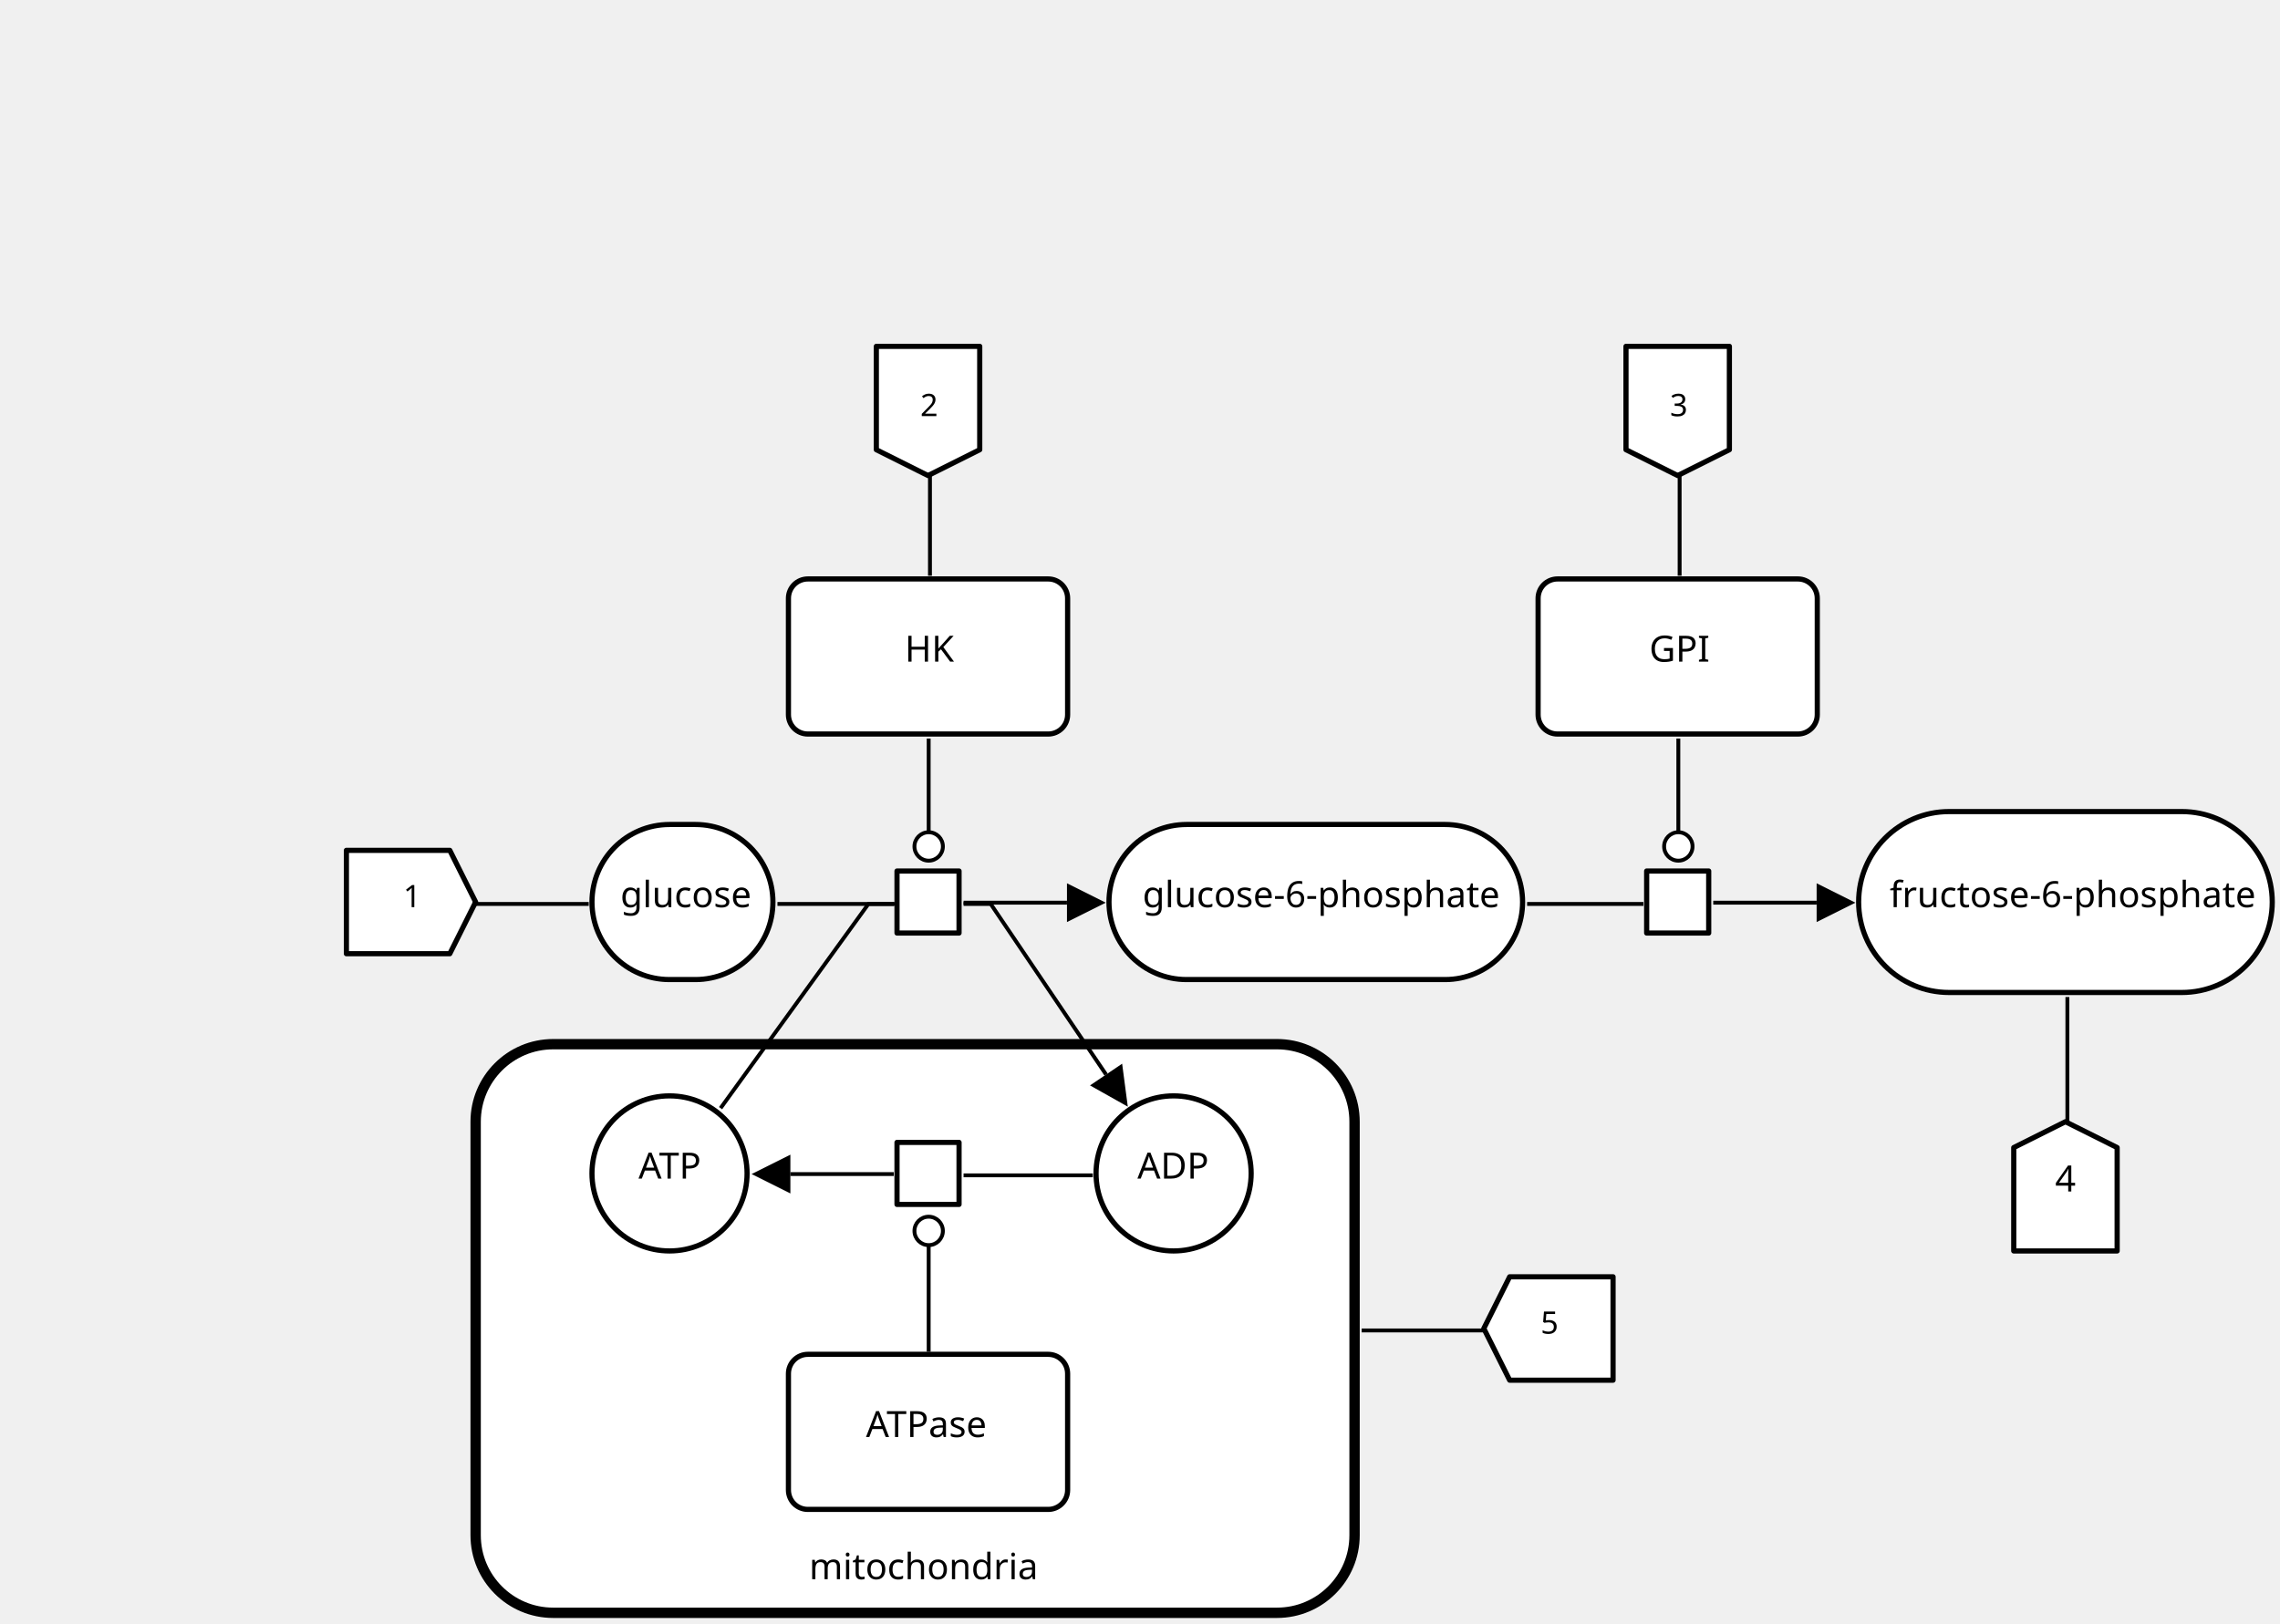
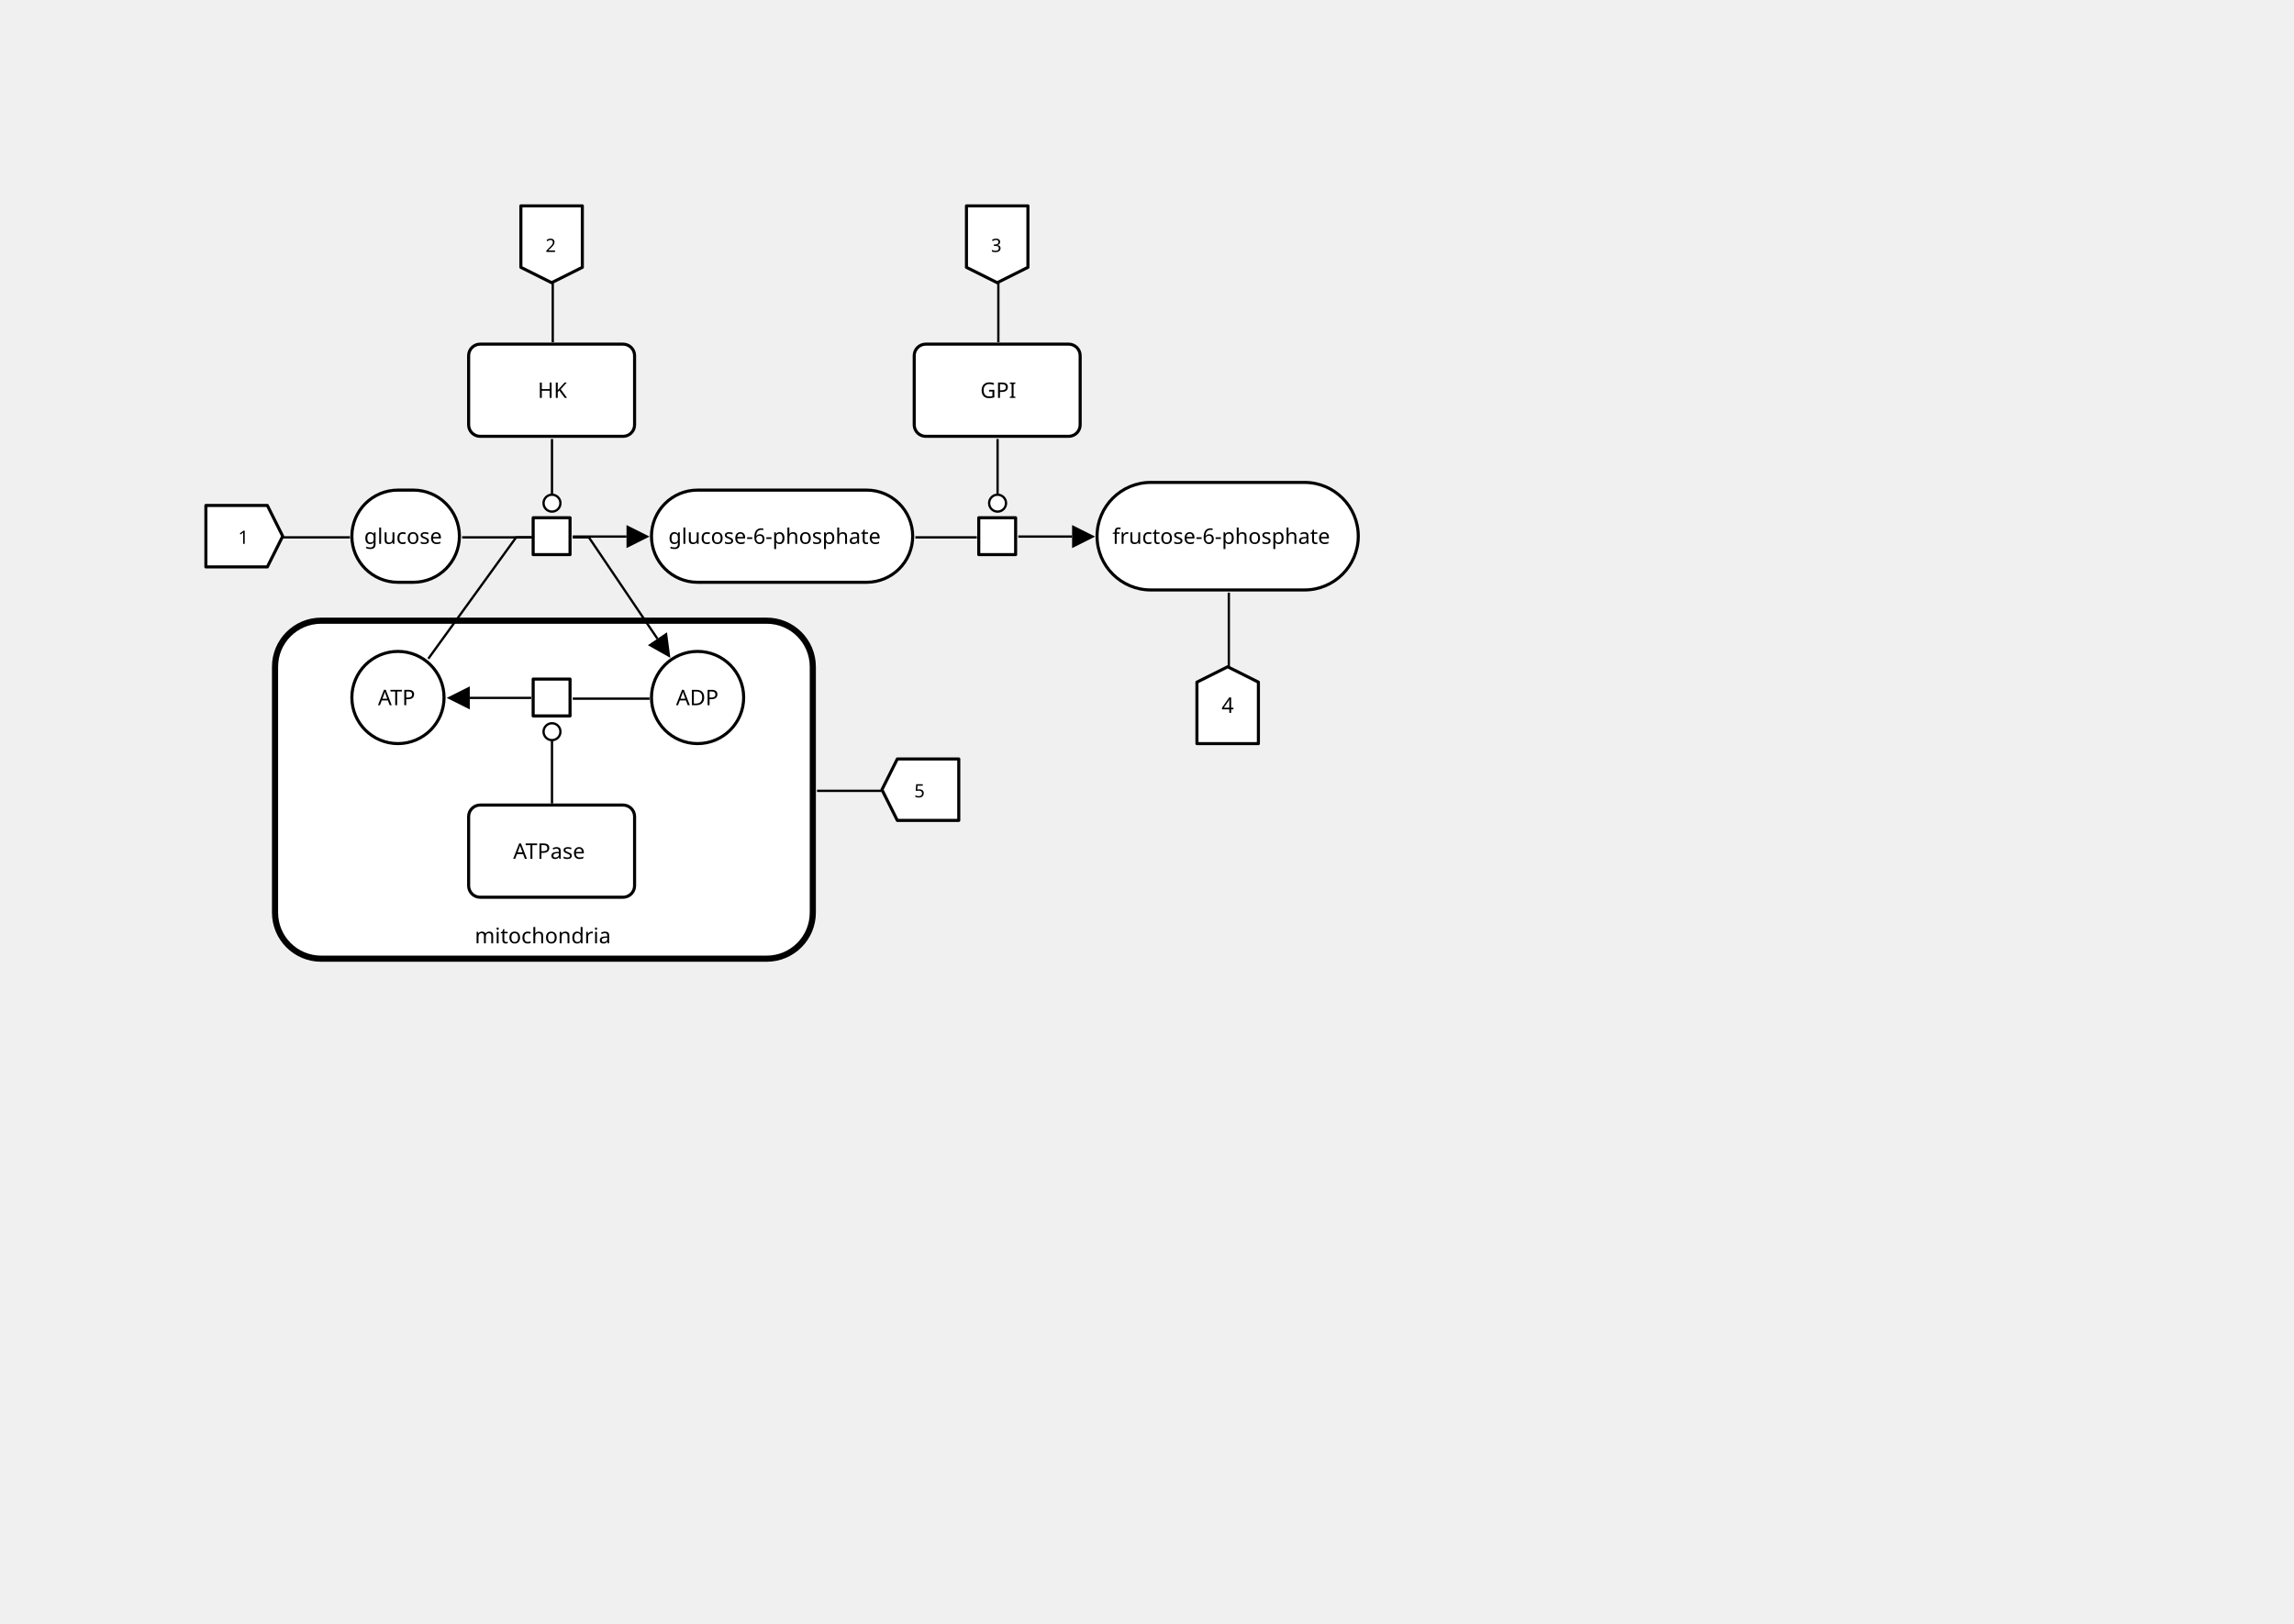
- <svg xmlns="http://www.w3.org/2000/svg" fill-opacity="1" color-rendering="auto" color-interpolation="auto" text-rendering="auto" stroke="black" stroke-linecap="square" width="882" stroke-miterlimit="10" shape-rendering="auto" stroke-opacity="1" fill="black" stroke-dasharray="none" font-weight="normal" stroke-width="1" height="628" font-family="'Dialog'" font-style="normal" stroke-linejoin="miter" font-size="12px" stroke-dashoffset="0" image-rendering="auto">
+ <svg xmlns="http://www.w3.org/2000/svg" fill-opacity="1" color-rendering="auto" color-interpolation="auto" text-rendering="auto" stroke="black" stroke-linecap="square" width="1493" stroke-miterlimit="10" shape-rendering="auto" stroke-opacity="1" fill="black" stroke-dasharray="none" font-weight="normal" stroke-width="1" height="1057" font-family="'Dialog'" font-style="normal" stroke-linejoin="miter" font-size="12px" stroke-dashoffset="0" image-rendering="auto">
  <defs id="genericDefs" />
  <g>
    <defs id="defs1">
      <clipPath clipPathUnits="userSpaceOnUse" id="clipPath1">
-         <path d="M0 0 L982 0 L982 728 L0 728 L0 0 Z" />
+         <path d="M0 0 L1859 0 L1859 1595 L0 1595 L0 0 Z" />
      </clipPath>
      <clipPath clipPathUnits="userSpaceOnUse" id="clipPath2">
        <path d="M0 0 L0 44 L54 44 L54 0 Z" />
      </clipPath>
      <clipPath clipPathUnits="userSpaceOnUse" id="clipPath3">
-         <path d="M0 0 L0 18 L18 18 L18 0 Z" />
+         <path d="M0 0 L0 18 L19 18 L19 0 Z" />
      </clipPath>
      <clipPath clipPathUnits="userSpaceOnUse" id="clipPath4">
-         <path d="M0 0 L0 17 L17 17 L17 0 Z" />
+         <path d="M0 0 L0 17 L18 17 L18 0 Z" />
      </clipPath>
      <clipPath clipPathUnits="userSpaceOnUse" id="clipPath5">
-         <path d="M0 0 L0 226 L346 226 L346 0 Z" />
+         <path d="M0 0 L0 226 L356 226 L356 0 Z" />
      </clipPath>
      <clipPath clipPathUnits="userSpaceOnUse" id="clipPath6">
-         <path d="M0 0 L0 23 L95 23 L95 0 Z" />
+         <path d="M0 0 L0 22 L103 22 L103 0 Z" />
      </clipPath>
      <clipPath clipPathUnits="userSpaceOnUse" id="clipPath7">
-         <path d="M0 0 L0 22 L94 22 L94 0 Z" />
+         <path d="M0 0 L0 21 L102 21 L102 0 Z" />
      </clipPath>
      <clipPath clipPathUnits="userSpaceOnUse" id="clipPath8">
-         <path d="M0 0 L0 74 L164 74 L164 0 Z" />
+         <path d="M0 0 L0 74 L174 74 L174 0 Z" />
      </clipPath>
      <clipPath clipPathUnits="userSpaceOnUse" id="clipPath9">
-         <path d="M0 0 L0 21 L147 21 L147 0 Z" />
+         <path d="M0 0 L0 20 L162 20 L162 0 Z" />
      </clipPath>
      <clipPath clipPathUnits="userSpaceOnUse" id="clipPath10">
-         <path d="M0 0 L0 20 L146 20 L146 0 Z" />
+         <path d="M0 0 L0 19 L161 19 L161 0 Z" />
      </clipPath>
      <clipPath clipPathUnits="userSpaceOnUse" id="clipPath11">
-         <path d="M0 0 L0 64 L164 64 L164 0 Z" />
+         <path d="M0 0 L0 64 L174 64 L174 0 Z" />
      </clipPath>
      <clipPath clipPathUnits="userSpaceOnUse" id="clipPath12">
-         <path d="M0 0 L0 21 L145 21 L145 0 Z" />
+         <path d="M0 0 L0 20 L160 20 L160 0 Z" />
      </clipPath>
      <clipPath clipPathUnits="userSpaceOnUse" id="clipPath13">
-         <path d="M0 0 L0 20 L144 20 L144 0 Z" />
+         <path d="M0 0 L0 19 L159 19 L159 0 Z" />
      </clipPath>
      <clipPath clipPathUnits="userSpaceOnUse" id="clipPath14">
        <path d="M0 0 L0 64 L112 64 L112 0 Z" />
      </clipPath>
      <clipPath clipPathUnits="userSpaceOnUse" id="clipPath15">
-         <path d="M0 0 L0 21 L30 21 L30 0 Z" />
+         <path d="M0 0 L0 20 L34 20 L34 0 Z" />
      </clipPath>
      <clipPath clipPathUnits="userSpaceOnUse" id="clipPath16">
-         <path d="M0 0 L0 20 L29 20 L29 0 Z" />
+         <path d="M0 0 L0 19 L33 19 L33 0 Z" />
      </clipPath>
      <clipPath clipPathUnits="userSpaceOnUse" id="clipPath17">
-         <path d="M0 0 L0 21 L59 21 L59 0 Z" />
+         <path d="M0 0 L0 20 L61 20 L61 0 Z" />
      </clipPath>
      <clipPath clipPathUnits="userSpaceOnUse" id="clipPath18">
-         <path d="M0 0 L0 20 L58 20 L58 0 Z" />
+         <path d="M0 0 L0 19 L60 19 L60 0 Z" />
      </clipPath>
      <clipPath clipPathUnits="userSpaceOnUse" id="clipPath19">
-         <path d="M0 0 L0 21 L34 21 L34 0 Z" />
+         <path d="M0 0 L0 20 L30 20 L30 0 Z" />
      </clipPath>
      <clipPath clipPathUnits="userSpaceOnUse" id="clipPath20">
-         <path d="M0 0 L0 20 L33 20 L33 0 Z" />
+         <path d="M0 0 L0 19 L29 19 L29 0 Z" />
      </clipPath>
      <clipPath clipPathUnits="userSpaceOnUse" id="clipPath21">
        <path d="M0 0 L0 64 L74 64 L74 0 Z" />
      </clipPath>
      <clipPath clipPathUnits="userSpaceOnUse" id="clipPath22">
-         <path d="M0 0 L0 21 L60 21 L60 0 Z" />
+         <path d="M0 0 L0 20 L66 20 L66 0 Z" />
      </clipPath>
      <clipPath clipPathUnits="userSpaceOnUse" id="clipPath23">
-         <path d="M0 0 L0 20 L59 20 L59 0 Z" />
+         <path d="M0 0 L0 19 L65 19 L65 0 Z" />
      </clipPath>
      <clipPath clipPathUnits="userSpaceOnUse" id="clipPath24">
        <path d="M0 0 L0 64 L64 64 L64 0 Z" />
      </clipPath>
      <clipPath clipPathUnits="userSpaceOnUse" id="clipPath25">
-         <path d="M0 0 L0 21 L36 21 L36 0 Z" />
+         <path d="M0 0 L0 20 L37 20 L37 0 Z" />
      </clipPath>
      <clipPath clipPathUnits="userSpaceOnUse" id="clipPath26">
-         <path d="M0 0 L0 20 L35 20 L35 0 Z" />
+         <path d="M0 0 L0 19 L36 19 L36 0 Z" />
      </clipPath>
      <clipPath clipPathUnits="userSpaceOnUse" id="clipPath27">
-         <path d="M0 0 L0 21 L39 21 L39 0 Z" />
+         <path d="M0 0 L0 20 L40 20 L40 0 Z" />
      </clipPath>
      <clipPath clipPathUnits="userSpaceOnUse" id="clipPath28">
-         <path d="M0 0 L0 20 L38 20 L38 0 Z" />
+         <path d="M0 0 L0 19 L39 19 L39 0 Z" />
      </clipPath>
      <clipPath clipPathUnits="userSpaceOnUse" id="clipPath29">
        <path d="M0 0 L0 54 L44 54 L44 0 Z" />
      </clipPath>
      <clipPath clipPathUnits="userSpaceOnUse" id="clipPath30">
-         <path d="M0 0 L0 21 L19 21 L19 0 Z" />
+         <path d="M0 0 L0 20 L20 20 L20 0 Z" />
      </clipPath>
      <clipPath clipPathUnits="userSpaceOnUse" id="clipPath31">
-         <path d="M0 0 L0 20 L18 20 L18 0 Z" />
+         <path d="M0 0 L0 19 L19 19 L19 0 Z" />
      </clipPath>
      <clipPath clipPathUnits="userSpaceOnUse" id="clipPath32">
        <path d="M0 0 L0 28 L28 28 L28 0 Z" />
      </clipPath>
      <clipPath clipPathUnits="userSpaceOnUse" id="clipPath33">
-         <path d="M0 0 L0 2 L52 2 L52 0 Z" />
+         <path d="M0 0 L0 17 L52 17 L52 0 Z" />
      </clipPath>
      <clipPath clipPathUnits="userSpaceOnUse" id="clipPath34">
        <path d="M0 0 L0 51 L3 51 L3 0 Z" />
      </clipPath>
      <clipPath clipPathUnits="userSpaceOnUse" id="clipPath35">
+         <path d="M0 0 L0 80 L66 80 L66 0 Z" />
+       </clipPath>
+       <clipPath clipPathUnits="userSpaceOnUse" id="clipPath36">
+         <path d="M0 0 L0 2 L42 2 L42 0 Z" />
+       </clipPath>
+       <clipPath clipPathUnits="userSpaceOnUse" id="clipPath37">
+         <path d="M0 0 L0 55 L13 55 L13 0 Z" />
+       </clipPath>
+       <clipPath clipPathUnits="userSpaceOnUse" id="clipPath38">
        <path d="M0 0 L0 2 L47 2 L47 0 Z" />
      </clipPath>
-       <clipPath clipPathUnits="userSpaceOnUse" id="clipPath36">
-         <path d="M0 0 L0 81 L70 81 L70 0 Z" />
-       </clipPath>
-       <clipPath clipPathUnits="userSpaceOnUse" id="clipPath37">
-         <path d="M0 0 L0 17 L57 17 L57 0 Z" />
-       </clipPath>
-       <clipPath clipPathUnits="userSpaceOnUse" id="clipPath38">
+       <clipPath clipPathUnits="userSpaceOnUse" id="clipPath39">
        <path d="M0 0 L0 43 L3 43 L3 0 Z" />
-       </clipPath>
-       <clipPath clipPathUnits="userSpaceOnUse" id="clipPath39">
-         <path d="M0 0 L0 55 L13 55 L13 0 Z" />
      </clipPath>
      <clipPath clipPathUnits="userSpaceOnUse" id="clipPath40">
        <path d="M0 0 L0 3 L48 3 L48 0 Z" />
      </clipPath>
      <clipPath clipPathUnits="userSpaceOnUse" id="clipPath41">
-         <path d="M0 0 L0 3 L50 3 L50 0 Z" />
+         <path d="M0 0 L0 49 L13 49 L13 0 Z" />
      </clipPath>
      <clipPath clipPathUnits="userSpaceOnUse" id="clipPath42">
-         <path d="M0 0 L0 49 L13 49 L13 0 Z" />
+         <path d="M0 0 L0 81 L70 81 L70 0 Z" />
      </clipPath>
      <clipPath clipPathUnits="userSpaceOnUse" id="clipPath43">
-         <path d="M0 0 L0 80 L66 80 L66 0 Z" />
+         <path d="M0 0 L0 2 L52 2 L52 0 Z" />
+       </clipPath>
+       <clipPath clipPathUnits="userSpaceOnUse" id="clipPath44">
+         <path d="M0 0 L0 3 L45 3 L45 0 Z" />
+       </clipPath>
+       <clipPath clipPathUnits="userSpaceOnUse" id="clipPath45">
+         <path d="M0 0 L0 17 L57 17 L57 0 Z" />
      </clipPath>
    </defs>
    <g stroke-linecap="round" transform="translate(573,493)" fill="white" text-rendering="optimizeLegibility" image-rendering="optimizeQuality" font-family="sans-serif" stroke-linejoin="round" stroke="white" stroke-width="2">
      <path d="M11 1 L51 1 L51 41 L11 41 L1 21 Z" fill-rule="evenodd" clip-path="url(#clipPath2)" stroke="none" />
      <path fill="none" d="M11 1 L51 1 L51 41 L11 41 L1 21 Z" clip-path="url(#clipPath2)" fill-rule="evenodd" stroke="rgb(1,1,1)" />
    </g>
-     <g fill="rgb(1,1,1)" text-rendering="optimizeLegibility" transform="translate(591,506)" stroke="rgb(1,1,1)" image-rendering="optimizeQuality">
-       <text x="5" xml:space="preserve" y="10" clip-path="url(#clipPath4)" stroke="none">5</text>
-     </g>
-     <g stroke-linecap="round" transform="translate(182,402)" fill="white" text-rendering="optimizeLegibility" image-rendering="optimizeQuality" font-family="sans-serif" stroke-linejoin="round" stroke="white" stroke-width="4">
-       <path d="M2 32 L2 192 C2 208.569 15.431 222 32 222 L312 222 C328.568 222 342 208.569 342 192 L342 32 C342 15.431 328.568 2 312 2 L32 2 C15.431 2 2 15.431 2 32 Z" stroke="none" clip-path="url(#clipPath5)" />
-       <path fill="none" d="M2 32 L2 192 C2 208.569 15.431 222 32 222 L312 222 C328.568 222 342 208.569 342 192 L342 32 C342 15.431 328.568 2 312 2 L32 2 C15.431 2 2 15.431 2 32 Z" clip-path="url(#clipPath5)" stroke="rgb(1,1,1)" />
-     </g>
-     <g fill="rgb(1,1,1)" text-rendering="optimizeLegibility" font-size="14px" transform="translate(307,598)" stroke="rgb(1,1,1)" image-rendering="optimizeQuality">
-       <text x="6" xml:space="preserve" y="13" clip-path="url(#clipPath7)" stroke="none">mitochondria</text>
-     </g>
-     <g stroke-linecap="round" transform="translate(718,313)" fill="white" text-rendering="optimizeLegibility" image-rendering="optimizeQuality" font-family="sans-serif" stroke-linejoin="round" stroke="white" stroke-width="2">
-       <path d="M1 36 L1 36 C1 55.33 16.67 71 36 71 L126 71 C145.33 71 161 55.33 161 36 L161 36 C161 16.67 145.33 1 126 1 L36 1 C16.67 1 1 16.67 1 36 Z" stroke="none" clip-path="url(#clipPath8)" />
-       <path fill="none" d="M1 36 L1 36 C1 55.33 16.67 71 36 71 L126 71 C145.33 71 161 55.33 161 36 L161 36 C161 16.67 145.33 1 126 1 L36 1 C16.67 1 1 16.67 1 36 Z" clip-path="url(#clipPath8)" stroke="rgb(1,1,1)" />
-     </g>
-     <g fill="rgb(1,1,1)" text-rendering="optimizeLegibility" font-size="14px" transform="translate(726,339)" stroke="rgb(1,1,1)" image-rendering="optimizeQuality">
-       <text x="5" xml:space="preserve" y="12" clip-path="url(#clipPath10)" stroke="none">fructose-6-phosphate</text>
-     </g>
-     <g stroke-linecap="round" transform="translate(428,318)" fill="white" text-rendering="optimizeLegibility" image-rendering="optimizeQuality" font-family="sans-serif" stroke-linejoin="round" stroke="white" stroke-width="2">
-       <path d="M1 31 L1 31 C1 47.569 14.431 61 31 61 L131 61 C147.569 61 161 47.569 161 31 L161 31 C161 14.431 147.569 1 131 1 L31 1 C14.431 1 1 14.431 1 31 Z" stroke="none" clip-path="url(#clipPath11)" />
-       <path fill="none" d="M1 31 L1 31 C1 47.569 14.431 61 31 61 L131 61 C147.569 61 161 47.569 161 31 L161 31 C161 14.431 147.569 1 131 1 L31 1 C14.431 1 1 14.431 1 31 Z" clip-path="url(#clipPath11)" stroke="black" />
-     </g>
-     <g text-rendering="optimizeLegibility" font-size="14px" transform="translate(437,339)" image-rendering="optimizeQuality">
-       <text x="5" xml:space="preserve" y="12" clip-path="url(#clipPath13)" stroke="none">glucose-6-phosphate</text>
+     <g fill="rgb(1,1,1)" text-rendering="optimizeLegibility" transform="translate(590,506)" stroke="rgb(1,1,1)" image-rendering="optimizeQuality">
+       <text x="5" xml:space="preserve" y="13" clip-path="url(#clipPath4)" stroke="none">5</text>
+     </g>
+     <g stroke-linecap="round" transform="translate(177,402)" fill="white" text-rendering="optimizeLegibility" image-rendering="optimizeQuality" font-family="sans-serif" stroke-linejoin="round" stroke="white" stroke-width="4">
+       <path d="M2 32 L2 192 C2 208.569 15.431 222 32 222 L322 222 C338.568 222 352 208.569 352 192 L352 32 C352 15.431 338.568 2 322 2 L32 2 C15.431 2 2 15.431 2 32 Z" stroke="none" clip-path="url(#clipPath5)" />
+       <path fill="none" d="M2 32 L2 192 C2 208.569 15.431 222 32 222 L322 222 C338.568 222 352 208.569 352 192 L352 32 C352 15.431 338.568 2 322 2 L32 2 C15.431 2 2 15.431 2 32 Z" clip-path="url(#clipPath5)" stroke="rgb(1,1,1)" />
+     </g>
+     <g fill="rgb(1,1,1)" text-rendering="optimizeLegibility" font-size="14px" transform="translate(303,599)" stroke="rgb(1,1,1)" image-rendering="optimizeQuality">
+       <text x="6" xml:space="preserve" y="15" clip-path="url(#clipPath7)" stroke="none">mitochondria</text>
+     </g>
+     <g stroke-linecap="round" transform="translate(713,313)" fill="white" text-rendering="optimizeLegibility" image-rendering="optimizeQuality" font-family="sans-serif" stroke-linejoin="round" stroke="white" stroke-width="2">
+       <path d="M1 36 L1 36 C1 55.33 16.67 71 36 71 L136 71 C155.33 71 171 55.33 171 36 L171 36 C171 16.67 155.33 1 136 1 L36 1 C16.67 1 1 16.67 1 36 Z" stroke="none" clip-path="url(#clipPath8)" />
+       <path fill="none" d="M1 36 L1 36 C1 55.33 16.67 71 36 71 L136 71 C155.33 71 171 55.33 171 36 L171 36 C171 16.67 155.33 1 136 1 L36 1 C16.67 1 1 16.67 1 36 Z" clip-path="url(#clipPath8)" stroke="rgb(1,1,1)" />
+     </g>
+     <g fill="rgb(1,1,1)" text-rendering="optimizeLegibility" font-size="14px" transform="translate(719,340)" stroke="rgb(1,1,1)" image-rendering="optimizeQuality">
+       <text x="5" xml:space="preserve" y="14" clip-path="url(#clipPath10)" stroke="none">fructose-6-phosphate</text>
+     </g>
+     <g stroke-linecap="round" transform="translate(423,318)" fill="white" text-rendering="optimizeLegibility" image-rendering="optimizeQuality" font-family="sans-serif" stroke-linejoin="round" stroke="white" stroke-width="2">
+       <path d="M1 31 L1 31 C1 47.569 14.431 61 31 61 L141 61 C157.569 61 171 47.569 171 31 L171 31 C171 14.431 157.569 1 141 1 L31 1 C14.431 1 1 14.431 1 31 Z" stroke="none" clip-path="url(#clipPath11)" />
+       <path fill="none" d="M1 31 L1 31 C1 47.569 14.431 61 31 61 L141 61 C157.569 61 171 47.569 171 31 L171 31 C171 14.431 157.569 1 141 1 L31 1 C14.431 1 1 14.431 1 31 Z" clip-path="url(#clipPath11)" stroke="black" />
+     </g>
+     <g text-rendering="optimizeLegibility" font-size="14px" transform="translate(430,340)" image-rendering="optimizeQuality">
+       <text x="5" xml:space="preserve" y="14" clip-path="url(#clipPath13)" stroke="none">glucose-6-phosphate</text>
+     </g>
+     <g stroke-linecap="round" transform="translate(594,223)" fill="white" text-rendering="optimizeLegibility" image-rendering="optimizeQuality" font-family="sans-serif" stroke-linejoin="round" stroke="white" stroke-width="2">
+       <path d="M1 8.5 L1 53.5 C1 57.642 4.358 61 8.5 61 L101.5 61 C105.642 61 109 57.642 109 53.5 L109 8.5 C109 4.358 105.642 1 101.5 1 L8.5 1 C4.358 1 1 4.358 1 8.5 Z" stroke="none" clip-path="url(#clipPath14)" />
+       <path fill="none" d="M1 8.5 L1 53.5 C1 57.642 4.358 61 8.5 61 L101.5 61 C105.642 61 109 57.642 109 53.5 L109 8.5 C109 4.358 105.642 1 101.5 1 L8.5 1 C4.358 1 1 4.358 1 8.5 Z" clip-path="url(#clipPath14)" stroke="black" />
+     </g>
+     <g text-rendering="optimizeLegibility" font-size="14px" transform="translate(633,245)" image-rendering="optimizeQuality">
+       <text x="5" xml:space="preserve" y="14" clip-path="url(#clipPath16)" stroke="none">GPI</text>
+     </g>
+     <g stroke-linecap="round" transform="translate(304,523)" fill="white" text-rendering="optimizeLegibility" image-rendering="optimizeQuality" font-family="sans-serif" stroke-linejoin="round" stroke="white" stroke-width="2">
+       <path d="M1 8.5 L1 53.5 C1 57.642 4.358 61 8.5 61 L101.5 61 C105.642 61 109 57.642 109 53.5 L109 8.5 C109 4.358 105.642 1 101.5 1 L8.5 1 C4.358 1 1 4.358 1 8.5 Z" stroke="none" clip-path="url(#clipPath14)" />
+       <path fill="none" d="M1 8.5 L1 53.5 C1 57.642 4.358 61 8.5 61 L101.5 61 C105.642 61 109 57.642 109 53.5 L109 8.5 C109 4.358 105.642 1 101.5 1 L8.5 1 C4.358 1 1 4.358 1 8.5 Z" clip-path="url(#clipPath14)" stroke="black" />
+     </g>
+     <g text-rendering="optimizeLegibility" font-size="14px" transform="translate(329,545)" image-rendering="optimizeQuality">
+       <text x="5" xml:space="preserve" y="14" clip-path="url(#clipPath18)" stroke="none">ATPase</text>
    </g>
    <g stroke-linecap="round" transform="translate(304,223)" fill="white" text-rendering="optimizeLegibility" image-rendering="optimizeQuality" font-family="sans-serif" stroke-linejoin="round" stroke="white" stroke-width="2">
      <path d="M1 8.5 L1 53.5 C1 57.642 4.358 61 8.5 61 L101.5 61 C105.642 61 109 57.642 109 53.5 L109 8.5 C109 4.358 105.642 1 101.5 1 L8.5 1 C4.358 1 1 4.358 1 8.5 Z" stroke="none" clip-path="url(#clipPath14)" />
      <path fill="none" d="M1 8.5 L1 53.5 C1 57.642 4.358 61 8.5 61 L101.5 61 C105.642 61 109 57.642 109 53.5 L109 8.5 C109 4.358 105.642 1 101.5 1 L8.5 1 C4.358 1 1 4.358 1 8.5 Z" clip-path="url(#clipPath14)" stroke="black" />
    </g>
-     <g text-rendering="optimizeLegibility" font-size="14px" transform="translate(345,244)" image-rendering="optimizeQuality">
-       <text x="5" xml:space="preserve" y="12" clip-path="url(#clipPath16)" stroke="none">HK</text>
-     </g>
-     <g stroke-linecap="round" transform="translate(304,523)" fill="white" text-rendering="optimizeLegibility" image-rendering="optimizeQuality" font-family="sans-serif" stroke-linejoin="round" stroke="white" stroke-width="2">
-       <path d="M1 8.5 L1 53.5 C1 57.642 4.358 61 8.5 61 L101.5 61 C105.642 61 109 57.642 109 53.5 L109 8.5 C109 4.358 105.642 1 101.5 1 L8.5 1 C4.358 1 1 4.358 1 8.5 Z" stroke="none" clip-path="url(#clipPath14)" />
-       <path fill="none" d="M1 8.5 L1 53.5 C1 57.642 4.358 61 8.5 61 L101.5 61 C105.642 61 109 57.642 109 53.5 L109 8.5 C109 4.358 105.642 1 101.5 1 L8.5 1 C4.358 1 1 4.358 1 8.5 Z" clip-path="url(#clipPath14)" stroke="black" />
-     </g>
-     <g text-rendering="optimizeLegibility" font-size="14px" transform="translate(330,544)" image-rendering="optimizeQuality">
-       <text x="5" xml:space="preserve" y="12" clip-path="url(#clipPath18)" stroke="none">ATPase</text>
-     </g>
-     <g stroke-linecap="round" transform="translate(594,223)" fill="white" text-rendering="optimizeLegibility" image-rendering="optimizeQuality" font-family="sans-serif" stroke-linejoin="round" stroke="white" stroke-width="2">
-       <path d="M1 8.5 L1 53.5 C1 57.642 4.358 61 8.5 61 L101.5 61 C105.642 61 109 57.642 109 53.5 L109 8.5 C109 4.358 105.642 1 101.5 1 L8.5 1 C4.358 1 1 4.358 1 8.5 Z" stroke="none" clip-path="url(#clipPath14)" />
-       <path fill="none" d="M1 8.5 L1 53.5 C1 57.642 4.358 61 8.5 61 L101.5 61 C105.642 61 109 57.642 109 53.5 L109 8.5 C109 4.358 105.642 1 101.5 1 L8.5 1 C4.358 1 1 4.358 1 8.5 Z" clip-path="url(#clipPath14)" stroke="black" />
-     </g>
-     <g text-rendering="optimizeLegibility" font-size="14px" transform="translate(633,244)" image-rendering="optimizeQuality">
-       <text x="5" xml:space="preserve" y="12" clip-path="url(#clipPath20)" stroke="none">GPI</text>
+     <g text-rendering="optimizeLegibility" font-size="14px" transform="translate(345,245)" image-rendering="optimizeQuality">
+       <text x="5" xml:space="preserve" y="14" clip-path="url(#clipPath20)" stroke="none">HK</text>
    </g>
    <g stroke-linecap="round" transform="translate(228,318)" fill="white" text-rendering="optimizeLegibility" image-rendering="optimizeQuality" font-family="sans-serif" stroke-linejoin="round" stroke="white" stroke-width="2">
      <path d="M1 31 L1 31 C1 47.569 14.431 61 31 61 L41 61 C57.569 61 71 47.569 71 31 L71 31 C71 14.431 57.569 1 41 1 L31 1 C14.431 1 1 14.431 1 31 Z" stroke="none" clip-path="url(#clipPath21)" />
      <path fill="none" d="M1 31 L1 31 C1 47.569 14.431 61 31 61 L41 61 C57.569 61 71 47.569 71 31 L71 31 C71 14.431 57.569 1 41 1 L31 1 C14.431 1 1 14.431 1 31 Z" clip-path="url(#clipPath21)" stroke="black" />
    </g>
-     <g text-rendering="optimizeLegibility" font-size="14px" transform="translate(235,339)" image-rendering="optimizeQuality">
-       <text x="5" xml:space="preserve" y="12" clip-path="url(#clipPath23)" stroke="none">glucose</text>
+     <g text-rendering="optimizeLegibility" font-size="14px" transform="translate(232,340)" image-rendering="optimizeQuality">
+       <text x="5" xml:space="preserve" y="14" clip-path="url(#clipPath23)" stroke="none">glucose</text>
    </g>
    <g stroke-linecap="round" transform="translate(228,423)" fill="white" text-rendering="optimizeLegibility" image-rendering="optimizeQuality" font-family="sans-serif" stroke-linejoin="round" stroke="white" stroke-width="2">
      <path d="M1 31 L1 31 C1 47.569 14.431 61 31 61 L31 61 C47.569 61 61 47.569 61 31 L61 31 C61 14.431 47.569 1 31 1 L31 1 C14.431 1 1 14.431 1 31 Z" stroke="none" clip-path="url(#clipPath24)" />
      <path fill="none" d="M1 31 L1 31 C1 47.569 14.431 61 31 61 L31 61 C47.569 61 61 47.569 61 31 L61 31 C61 14.431 47.569 1 31 1 L31 1 C14.431 1 1 14.431 1 31 Z" clip-path="url(#clipPath24)" stroke="black" />
    </g>
-     <g text-rendering="optimizeLegibility" font-size="14px" transform="translate(242,444)" image-rendering="optimizeQuality">
-       <text x="5" xml:space="preserve" y="12" clip-path="url(#clipPath26)" stroke="none">ATP</text>
+     <g text-rendering="optimizeLegibility" font-size="14px" transform="translate(241,445)" image-rendering="optimizeQuality">
+       <text x="5" xml:space="preserve" y="14" clip-path="url(#clipPath26)" stroke="none">ATP</text>
    </g>
    <g stroke-linecap="round" transform="translate(423,423)" fill="white" text-rendering="optimizeLegibility" image-rendering="optimizeQuality" font-family="sans-serif" stroke-linejoin="round" stroke="white" stroke-width="2">
      <path d="M1 31 L1 31 C1 47.569 14.431 61 31 61 L31 61 C47.569 61 61 47.569 61 31 L61 31 C61 14.431 47.569 1 31 1 L31 1 C14.431 1 1 14.431 1 31 Z" stroke="none" clip-path="url(#clipPath24)" />
      <path fill="none" d="M1 31 L1 31 C1 47.569 14.431 61 31 61 L31 61 C47.569 61 61 47.569 61 31 L61 31 C61 14.431 47.569 1 31 1 L31 1 C14.431 1 1 14.431 1 31 Z" clip-path="url(#clipPath24)" stroke="black" />
    </g>
-     <g text-rendering="optimizeLegibility" font-size="14px" transform="translate(435,444)" image-rendering="optimizeQuality">
-       <text x="5" xml:space="preserve" y="12" clip-path="url(#clipPath28)" stroke="none">ADP</text>
+     <g text-rendering="optimizeLegibility" font-size="14px" transform="translate(435,445)" image-rendering="optimizeQuality">
+       <text x="5" xml:space="preserve" y="14" clip-path="url(#clipPath28)" stroke="none">ADP</text>
+     </g>
+     <g stroke-linecap="round" transform="translate(133,328)" fill="white" text-rendering="optimizeLegibility" image-rendering="optimizeQuality" font-family="sans-serif" stroke-linejoin="round" stroke="white" stroke-width="2">
+       <path d="M1 1 L41 1 L51 21 L41 41 L1 41 Z" fill-rule="evenodd" clip-path="url(#clipPath2)" stroke="none" />
+       <path fill="none" d="M1 1 L41 1 L51 21 L41 41 L1 41 Z" clip-path="url(#clipPath2)" fill-rule="evenodd" stroke="rgb(1,1,1)" />
+     </g>
+     <g fill="rgb(1,1,1)" text-rendering="optimizeLegibility" transform="translate(150,341)" stroke="rgb(1,1,1)" image-rendering="optimizeQuality">
+       <text x="5" xml:space="preserve" y="13" clip-path="url(#clipPath4)" stroke="none">1</text>
+     </g>
+     <g stroke-linecap="round" transform="translate(778,433)" fill="white" text-rendering="optimizeLegibility" image-rendering="optimizeQuality" font-family="sans-serif" stroke-linejoin="round" stroke="white" stroke-width="2">
+       <path d="M1 11 L21 1 L41 11 L41 51 L1 51 Z" fill-rule="evenodd" clip-path="url(#clipPath29)" stroke="none" />
+       <path fill="none" d="M1 11 L21 1 L41 11 L41 51 L1 51 Z" clip-path="url(#clipPath29)" fill-rule="evenodd" stroke="black" />
+     </g>
+     <g text-rendering="optimizeLegibility" font-size="14px" transform="translate(790,450)" image-rendering="optimizeQuality">
+       <text x="5" xml:space="preserve" y="14" clip-path="url(#clipPath31)" stroke="none">4</text>
+     </g>
+     <g stroke-linecap="round" transform="translate(338,133)" fill="white" text-rendering="optimizeLegibility" image-rendering="optimizeQuality" font-family="sans-serif" stroke-linejoin="round" stroke="white" stroke-width="2">
+       <path d="M1 1 L41 1 L41 41 L21 51 L1 41 Z" fill-rule="evenodd" clip-path="url(#clipPath29)" stroke="none" />
+       <path fill="none" d="M1 1 L41 1 L41 41 L21 51 L1 41 Z" clip-path="url(#clipPath29)" fill-rule="evenodd" stroke="black" />
+     </g>
+     <g text-rendering="optimizeLegibility" transform="translate(350,151)" image-rendering="optimizeQuality">
+       <text x="5" xml:space="preserve" y="13" clip-path="url(#clipPath4)" stroke="none">2</text>
    </g>
    <g stroke-linecap="round" transform="translate(628,133)" fill="white" text-rendering="optimizeLegibility" image-rendering="optimizeQuality" font-family="sans-serif" stroke-linejoin="round" stroke="white" stroke-width="2">
      <path d="M1 1 L41 1 L41 41 L21 51 L1 41 Z" fill-rule="evenodd" clip-path="url(#clipPath29)" stroke="none" />
      <path fill="none" d="M1 1 L41 1 L41 41 L21 51 L1 41 Z" clip-path="url(#clipPath29)" fill-rule="evenodd" stroke="black" />
    </g>
-     <g text-rendering="optimizeLegibility" transform="translate(641,151)" image-rendering="optimizeQuality">
-       <text x="5" xml:space="preserve" y="10" clip-path="url(#clipPath4)" stroke="none">3</text>
-     </g>
-     <g stroke-linecap="round" transform="translate(778,433)" fill="white" text-rendering="optimizeLegibility" image-rendering="optimizeQuality" font-family="sans-serif" stroke-linejoin="round" stroke="white" stroke-width="2">
-       <path d="M1 11 L21 1 L41 11 L41 51 L1 51 Z" fill-rule="evenodd" clip-path="url(#clipPath29)" stroke="none" />
-       <path fill="none" d="M1 11 L21 1 L41 11 L41 51 L1 51 Z" clip-path="url(#clipPath29)" fill-rule="evenodd" stroke="black" />
-     </g>
-     <g text-rendering="optimizeLegibility" font-size="14px" transform="translate(790,449)" image-rendering="optimizeQuality">
-       <text x="5" xml:space="preserve" y="12" clip-path="url(#clipPath31)" stroke="none">4</text>
-     </g>
-     <g stroke-linecap="round" transform="translate(338,133)" fill="white" text-rendering="optimizeLegibility" image-rendering="optimizeQuality" font-family="sans-serif" stroke-linejoin="round" stroke="white" stroke-width="2">
-       <path d="M1 1 L41 1 L41 41 L21 51 L1 41 Z" fill-rule="evenodd" clip-path="url(#clipPath29)" stroke="none" />
-       <path fill="none" d="M1 1 L41 1 L41 41 L21 51 L1 41 Z" clip-path="url(#clipPath29)" fill-rule="evenodd" stroke="black" />
-     </g>
-     <g text-rendering="optimizeLegibility" transform="translate(351,151)" image-rendering="optimizeQuality">
-       <text x="5" xml:space="preserve" y="10" clip-path="url(#clipPath4)" stroke="none">2</text>
-     </g>
-     <g stroke-linecap="round" transform="translate(133,328)" fill="white" text-rendering="optimizeLegibility" image-rendering="optimizeQuality" font-family="sans-serif" stroke-linejoin="round" stroke="white" stroke-width="2">
-       <path d="M1 1 L41 1 L51 21 L41 41 L1 41 Z" fill-rule="evenodd" clip-path="url(#clipPath2)" stroke="none" />
-       <path fill="none" d="M1 1 L41 1 L51 21 L41 41 L1 41 Z" clip-path="url(#clipPath2)" fill-rule="evenodd" stroke="rgb(1,1,1)" />
-     </g>
-     <g fill="rgb(1,1,1)" text-rendering="optimizeLegibility" transform="translate(151,341)" stroke="rgb(1,1,1)" image-rendering="optimizeQuality">
-       <text x="5" xml:space="preserve" y="10" clip-path="url(#clipPath4)" stroke="none">1</text>
+     <g text-rendering="optimizeLegibility" transform="translate(640,151)" image-rendering="optimizeQuality">
+       <text x="5" xml:space="preserve" y="13" clip-path="url(#clipPath4)" stroke="none">3</text>
+     </g>
+     <g stroke-linecap="round" transform="translate(346,441)" fill="white" text-rendering="optimizeLegibility" image-rendering="optimizeQuality" font-family="sans-serif" stroke-linejoin="round" stroke="white" stroke-width="2">
+       <path d="M1 1 L25 1 L25 25 L1 25 L1 1 Z" stroke="none" clip-path="url(#clipPath32)" />
+       <path fill="none" d="M1 1 L25 1 L25 25 L1 25 L1 1 Z" clip-path="url(#clipPath32)" stroke="black" />
+     </g>
+     <g stroke-linecap="round" transform="translate(636,336)" fill="white" text-rendering="optimizeLegibility" image-rendering="optimizeQuality" font-family="sans-serif" stroke-linejoin="round" stroke="white" stroke-width="2">
+       <path d="M1 1 L25 1 L25 25 L1 25 L1 1 Z" stroke="none" clip-path="url(#clipPath32)" />
+       <path fill="none" d="M1 1 L25 1 L25 25 L1 25 L1 1 Z" clip-path="url(#clipPath32)" stroke="black" />
    </g>
    <g stroke-linecap="round" transform="translate(346,336)" fill="white" text-rendering="optimizeLegibility" image-rendering="optimizeQuality" font-family="sans-serif" stroke-linejoin="round" stroke="white" stroke-width="2">
      <path d="M1 1 L25 1 L25 25 L1 25 L1 1 Z" stroke="none" clip-path="url(#clipPath32)" />
      <path fill="none" d="M1 1 L25 1 L25 25 L1 25 L1 1 Z" clip-path="url(#clipPath32)" stroke="black" />
    </g>
-     <g stroke-linecap="round" transform="translate(346,441)" fill="white" text-rendering="optimizeLegibility" image-rendering="optimizeQuality" font-family="sans-serif" stroke-linejoin="round" stroke="white" stroke-width="2">
-       <path d="M1 1 L25 1 L25 25 L1 25 L1 1 Z" stroke="none" clip-path="url(#clipPath32)" />
-       <path fill="none" d="M1 1 L25 1 L25 25 L1 25 L1 1 Z" clip-path="url(#clipPath32)" stroke="black" />
-     </g>
-     <g stroke-linecap="round" transform="translate(636,336)" fill="white" text-rendering="optimizeLegibility" image-rendering="optimizeQuality" font-family="sans-serif" stroke-linejoin="round" stroke="white" stroke-width="2">
-       <path d="M1 1 L25 1 L25 25 L1 25 L1 1 Z" stroke="none" clip-path="url(#clipPath32)" />
-       <path fill="none" d="M1 1 L25 1 L25 25 L1 25 L1 1 Z" clip-path="url(#clipPath32)" stroke="black" />
-     </g>
-     <g stroke-linecap="butt" transform="translate(372,454)" text-rendering="optimizeLegibility" image-rendering="optimizeQuality" font-family="sans-serif" stroke-linejoin="round" stroke-width="1.5">
-       <path fill="none" d="M50.75 0.75 L11.25 0.75 L0.75 0.75" clip-path="url(#clipPath33)" />
+     <g stroke-linecap="butt" transform="translate(372,341)" text-rendering="optimizeLegibility" image-rendering="optimizeQuality" font-family="sans-serif" stroke-linejoin="round" stroke-width="1.5">
+       <path fill="none" d="M0.75 8.25 L11.25 8.25 L35.75 8.25" clip-path="url(#clipPath33)" />
+       <path d="M35.75 0.75 L35.75 15.75 L50.75 8.25 Z" clip-path="url(#clipPath33)" stroke="none" />
    </g>
    <g stroke-linecap="butt" transform="translate(799,385)" text-rendering="optimizeLegibility" image-rendering="optimizeQuality" font-family="sans-serif" stroke-linejoin="round" stroke-width="1.5">
      <path fill="none" d="M0.75 48.75 L0.75 0.75" clip-path="url(#clipPath34)" />
    </g>
-     <g stroke-linecap="butt" transform="translate(590,349)" text-rendering="optimizeLegibility" image-rendering="optimizeQuality" font-family="sans-serif" stroke-linejoin="round" stroke-width="1.5">
-       <path fill="none" d="M0.75 0.75 L35.25 0.75 L45.75 0.75" clip-path="url(#clipPath35)" />
+     <g stroke-linecap="butt" transform="translate(372,349)" text-rendering="optimizeLegibility" image-rendering="optimizeQuality" font-family="sans-serif" stroke-linejoin="round" stroke-width="1.5">
+       <path fill="none" d="M0.75 0.75 L11.25 0.75 L55.878 66.749" clip-path="url(#clipPath35)" />
+       <path d="M62.091 62.548 L49.665 70.95 L64.28 79.175 Z" clip-path="url(#clipPath35)" stroke="none" />
+     </g>
+     <g stroke-linecap="butt" transform="translate(595,349)" text-rendering="optimizeLegibility" image-rendering="optimizeQuality" font-family="sans-serif" stroke-linejoin="round" stroke-width="1.5">
+       <path fill="none" d="M0.75 0.75 L30.25 0.75 L40.75 0.75" clip-path="url(#clipPath36)" />
+     </g>
+     <g stroke-linecap="butt" transform="translate(353,470)" text-rendering="optimizeLegibility" image-rendering="optimizeQuality" font-family="sans-serif" stroke-linejoin="round" stroke-width="1.5">
+       <path fill="none" d="M6.25 53 L6.25 11.2" clip-path="url(#clipPath37)" />
+       <path fill="white" d="M6.25 0.75 C9.288 0.75 11.75 3.212 11.75 6.25 C11.75 9.288 9.288 11.75 6.25 11.75 C3.212 11.75 0.75 9.288 0.75 6.25 C0.75 3.212 3.212 0.75 6.25 0.75 Z" clip-path="url(#clipPath37)" stroke="none" />
+       <path fill="none" d="M6.25 0.75 C9.288 0.75 11.75 3.212 11.75 6.25 C11.75 9.288 9.288 11.75 6.25 11.75 C3.212 11.75 0.75 9.288 0.75 6.25 C0.75 3.212 3.212 0.75 6.25 0.75 Z" clip-path="url(#clipPath37)" />
    </g>
    <g stroke-linecap="butt" transform="translate(300,349)" text-rendering="optimizeLegibility" image-rendering="optimizeQuality" font-family="sans-serif" stroke-linejoin="round" stroke-width="1.5">
-       <path fill="none" d="M0.75 0.75 L35.25 0.75 L45.75 0.75" clip-path="url(#clipPath35)" />
-     </g>
-     <g stroke-linecap="butt" transform="translate(278,349)" text-rendering="optimizeLegibility" image-rendering="optimizeQuality" font-family="sans-serif" stroke-linejoin="round" stroke-width="1.5">
-       <path fill="none" d="M0.75 79.753 L57.933 0.75 L68.433 0.75" clip-path="url(#clipPath36)" />
-     </g>
-     <g stroke-linecap="butt" transform="translate(290,446)" text-rendering="optimizeLegibility" image-rendering="optimizeQuality" font-family="sans-serif" stroke-linejoin="round" stroke-width="1.5">
-       <path fill="none" d="M55.75 8.25 L45.25 8.25 L15.75 8.25" clip-path="url(#clipPath37)" />
-       <path d="M15.75 15.75 L15.75 0.75 L0.75 8.25 Z" clip-path="url(#clipPath37)" stroke="none" />
+       <path fill="none" d="M0.75 0.75 L35.25 0.75 L45.75 0.75" clip-path="url(#clipPath38)" />
    </g>
    <g stroke-linecap="butt" transform="translate(359,182)" text-rendering="optimizeLegibility" image-rendering="optimizeQuality" font-family="sans-serif" stroke-linejoin="round" stroke-width="1.5">
-       <path fill="none" d="M0.75 40.75 L0.75 0.75" clip-path="url(#clipPath38)" />
-     </g>
-     <g stroke-linecap="butt" transform="translate(353,470)" text-rendering="optimizeLegibility" image-rendering="optimizeQuality" font-family="sans-serif" stroke-linejoin="round" stroke-width="1.5">
-       <path fill="none" d="M6.25 53 L6.25 11.2" clip-path="url(#clipPath39)" />
-       <path fill="white" d="M6.25 0.75 C9.288 0.75 11.75 3.212 11.75 6.25 C11.75 9.288 9.288 11.75 6.25 11.75 C3.212 11.75 0.75 9.288 0.75 6.25 C0.75 3.212 3.212 0.75 6.25 0.75 Z" clip-path="url(#clipPath39)" stroke="none" />
-       <path fill="none" d="M6.25 0.75 C9.288 0.75 11.75 3.212 11.75 6.25 C11.75 9.288 9.288 11.75 6.25 11.75 C3.212 11.75 0.75 9.288 0.75 6.25 C0.75 3.212 3.212 0.75 6.25 0.75 Z" clip-path="url(#clipPath39)" />
+       <path fill="none" d="M0.75 40.75 L0.75 0.75" clip-path="url(#clipPath39)" />
    </g>
    <g stroke-linecap="butt" transform="translate(182,349)" text-rendering="optimizeLegibility" image-rendering="optimizeQuality" font-family="sans-serif" stroke-linejoin="round" stroke-width="1.5">
      <path fill="none" d="M45.75 0.75 L0.75 0.75" clip-path="url(#clipPath40)" />
    </g>
-     <g stroke-linecap="butt" transform="translate(372,341)" text-rendering="optimizeLegibility" image-rendering="optimizeQuality" font-family="sans-serif" stroke-linejoin="round" stroke-width="1.5">
-       <path fill="none" d="M0.75 8.25 L11.25 8.25 L40.75 8.25" clip-path="url(#clipPath37)" />
-       <path d="M40.75 0.75 L40.75 15.75 L55.75 8.25 Z" clip-path="url(#clipPath37)" stroke="none" />
-     </g>
-     <g stroke-linecap="butt" transform="translate(526,514)" text-rendering="optimizeLegibility" image-rendering="optimizeQuality" font-family="sans-serif" stroke-linejoin="round" stroke-width="1.5">
-       <path fill="none" d="M0.75 0.75 L47.75 0.75" clip-path="url(#clipPath41)" />
+     <g stroke-linecap="butt" transform="translate(649,182)" text-rendering="optimizeLegibility" image-rendering="optimizeQuality" font-family="sans-serif" stroke-linejoin="round" stroke-width="1.5">
+       <path fill="none" d="M0.75 40.75 L0.75 0.75" clip-path="url(#clipPath39)" />
    </g>
    <g stroke-linecap="butt" transform="translate(353,285)" text-rendering="optimizeLegibility" image-rendering="optimizeQuality" font-family="sans-serif" stroke-linejoin="round" stroke-width="1.5">
-       <path fill="none" d="M6.25 0.75 L6.25 37.55" clip-path="url(#clipPath42)" />
-       <path fill="white" d="M6.25 48 C3.212 48 0.75 45.538 0.75 42.5 C0.75 39.462 3.212 37 6.25 37 C9.288 37 11.75 39.462 11.75 42.5 C11.75 45.538 9.288 48 6.25 48 Z" clip-path="url(#clipPath42)" stroke="none" />
-       <path fill="none" d="M6.25 48 C3.212 48 0.75 45.538 0.75 42.5 C0.75 39.462 3.212 37 6.25 37 C9.288 37 11.75 39.462 11.75 42.5 C11.75 45.538 9.288 48 6.25 48 Z" clip-path="url(#clipPath42)" />
+       <path fill="none" d="M6.25 0.75 L6.25 37.55" clip-path="url(#clipPath41)" />
+       <path fill="white" d="M6.25 48 C3.212 48 0.75 45.538 0.75 42.5 C0.75 39.462 3.212 37 6.25 37 C9.288 37 11.75 39.462 11.75 42.5 C11.75 45.538 9.288 48 6.25 48 Z" clip-path="url(#clipPath41)" stroke="none" />
+       <path fill="none" d="M6.25 48 C3.212 48 0.75 45.538 0.75 42.5 C0.75 39.462 3.212 37 6.25 37 C9.288 37 11.75 39.462 11.75 42.5 C11.75 45.538 9.288 48 6.25 48 Z" clip-path="url(#clipPath41)" />
    </g>
    <g stroke-linecap="butt" transform="translate(643,285)" text-rendering="optimizeLegibility" image-rendering="optimizeQuality" font-family="sans-serif" stroke-linejoin="round" stroke-width="1.5">
-       <path fill="none" d="M6.25 0.75 L6.25 37.55" clip-path="url(#clipPath42)" />
-       <path fill="white" d="M6.25 48 C3.212 48 0.75 45.538 0.75 42.5 C0.75 39.462 3.212 37 6.25 37 C9.288 37 11.75 39.462 11.75 42.5 C11.75 45.538 9.288 48 6.25 48 Z" clip-path="url(#clipPath42)" stroke="none" />
-       <path fill="none" d="M6.25 48 C3.212 48 0.75 45.538 0.75 42.5 C0.75 39.462 3.212 37 6.25 37 C9.288 37 11.75 39.462 11.75 42.5 C11.75 45.538 9.288 48 6.25 48 Z" clip-path="url(#clipPath42)" />
-     </g>
-     <g stroke-linecap="butt" transform="translate(649,182)" text-rendering="optimizeLegibility" image-rendering="optimizeQuality" font-family="sans-serif" stroke-linejoin="round" stroke-width="1.5">
-       <path fill="none" d="M0.75 40.75 L0.75 0.75" clip-path="url(#clipPath38)" />
-     </g>
-     <g stroke-linecap="butt" transform="translate(372,349)" text-rendering="optimizeLegibility" image-rendering="optimizeQuality" font-family="sans-serif" stroke-linejoin="round" stroke-width="1.5">
-       <path fill="none" d="M0.75 0.75 L11.25 0.75 L55.878 66.749" clip-path="url(#clipPath43)" />
-       <path d="M62.091 62.548 L49.665 70.95 L64.28 79.175 Z" clip-path="url(#clipPath43)" stroke="none" />
+       <path fill="none" d="M6.25 0.75 L6.25 37.55" clip-path="url(#clipPath41)" />
+       <path fill="white" d="M6.25 48 C3.212 48 0.75 45.538 0.75 42.5 C0.75 39.462 3.212 37 6.25 37 C9.288 37 11.75 39.462 11.75 42.5 C11.75 45.538 9.288 48 6.25 48 Z" clip-path="url(#clipPath41)" stroke="none" />
+       <path fill="none" d="M6.25 48 C3.212 48 0.75 45.538 0.75 42.5 C0.75 39.462 3.212 37 6.25 37 C9.288 37 11.75 39.462 11.75 42.5 C11.75 45.538 9.288 48 6.25 48 Z" clip-path="url(#clipPath41)" />
+     </g>
+     <g stroke-linecap="butt" transform="translate(278,349)" text-rendering="optimizeLegibility" image-rendering="optimizeQuality" font-family="sans-serif" stroke-linejoin="round" stroke-width="1.5">
+       <path fill="none" d="M0.75 79.753 L57.933 0.75 L68.433 0.75" clip-path="url(#clipPath42)" />
+     </g>
+     <g stroke-linecap="butt" transform="translate(372,454)" text-rendering="optimizeLegibility" image-rendering="optimizeQuality" font-family="sans-serif" stroke-linejoin="round" stroke-width="1.5">
+       <path fill="none" d="M50.75 0.75 L11.25 0.75 L0.75 0.75" clip-path="url(#clipPath43)" />
+     </g>
+     <g stroke-linecap="butt" transform="translate(531,514)" text-rendering="optimizeLegibility" image-rendering="optimizeQuality" font-family="sans-serif" stroke-linejoin="round" stroke-width="1.5">
+       <path fill="none" d="M0.75 0.75 L42.75 0.75" clip-path="url(#clipPath44)" />
+     </g>
+     <g stroke-linecap="butt" transform="translate(290,446)" text-rendering="optimizeLegibility" image-rendering="optimizeQuality" font-family="sans-serif" stroke-linejoin="round" stroke-width="1.5">
+       <path fill="none" d="M55.75 8.25 L45.25 8.25 L15.75 8.25" clip-path="url(#clipPath45)" />
+       <path d="M15.75 15.75 L15.75 0.75 L0.75 8.25 Z" clip-path="url(#clipPath45)" stroke="none" />
    </g>
    <g stroke-linecap="butt" transform="translate(662,341)" text-rendering="optimizeLegibility" image-rendering="optimizeQuality" font-family="sans-serif" stroke-linejoin="round" stroke-width="1.5">
-       <path fill="none" d="M0.75 8.25 L11.25 8.25 L40.75 8.25" clip-path="url(#clipPath37)" />
-       <path d="M40.75 0.75 L40.75 15.75 L55.75 8.25 Z" clip-path="url(#clipPath37)" stroke="none" />
+       <path fill="none" d="M0.75 8.25 L11.25 8.25 L35.75 8.25" clip-path="url(#clipPath33)" />
+       <path d="M35.75 0.75 L35.75 15.75 L50.75 8.25 Z" clip-path="url(#clipPath33)" stroke="none" />
    </g>
  </g>
</svg>
